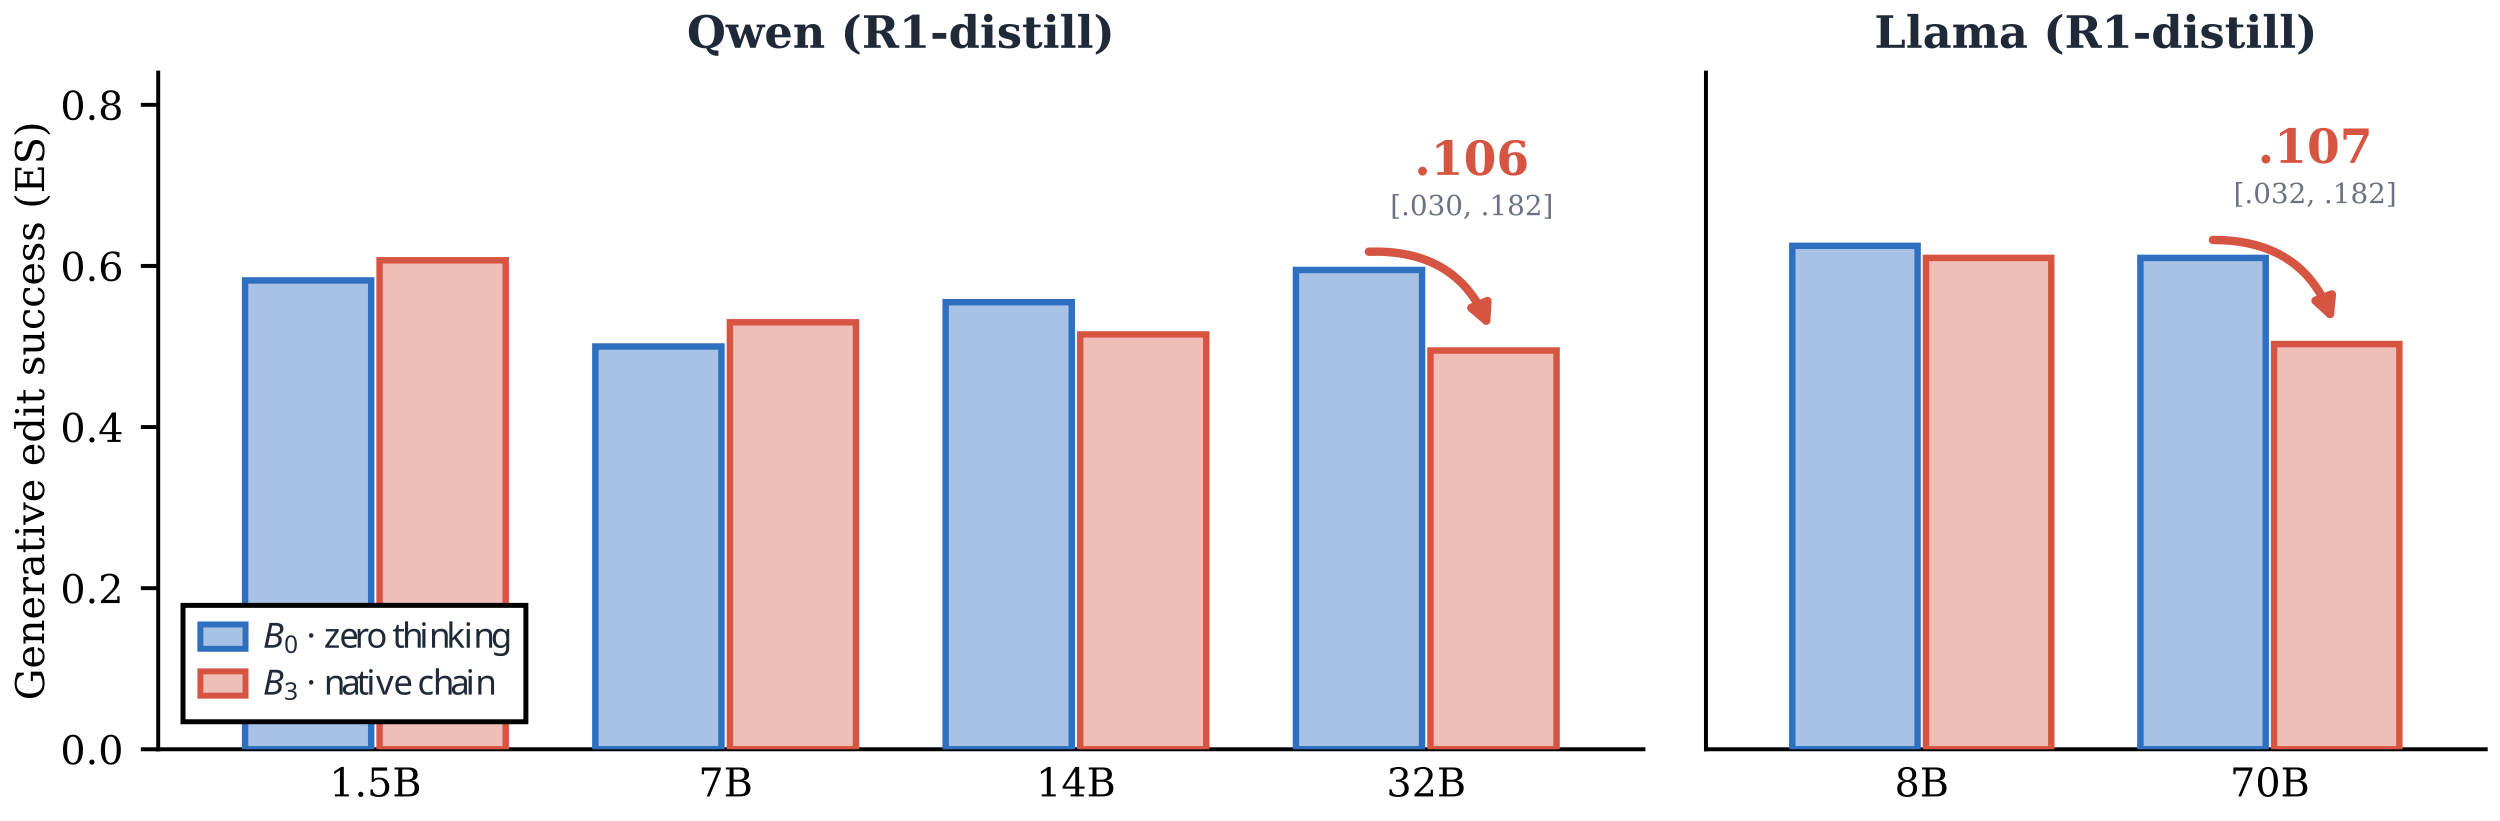
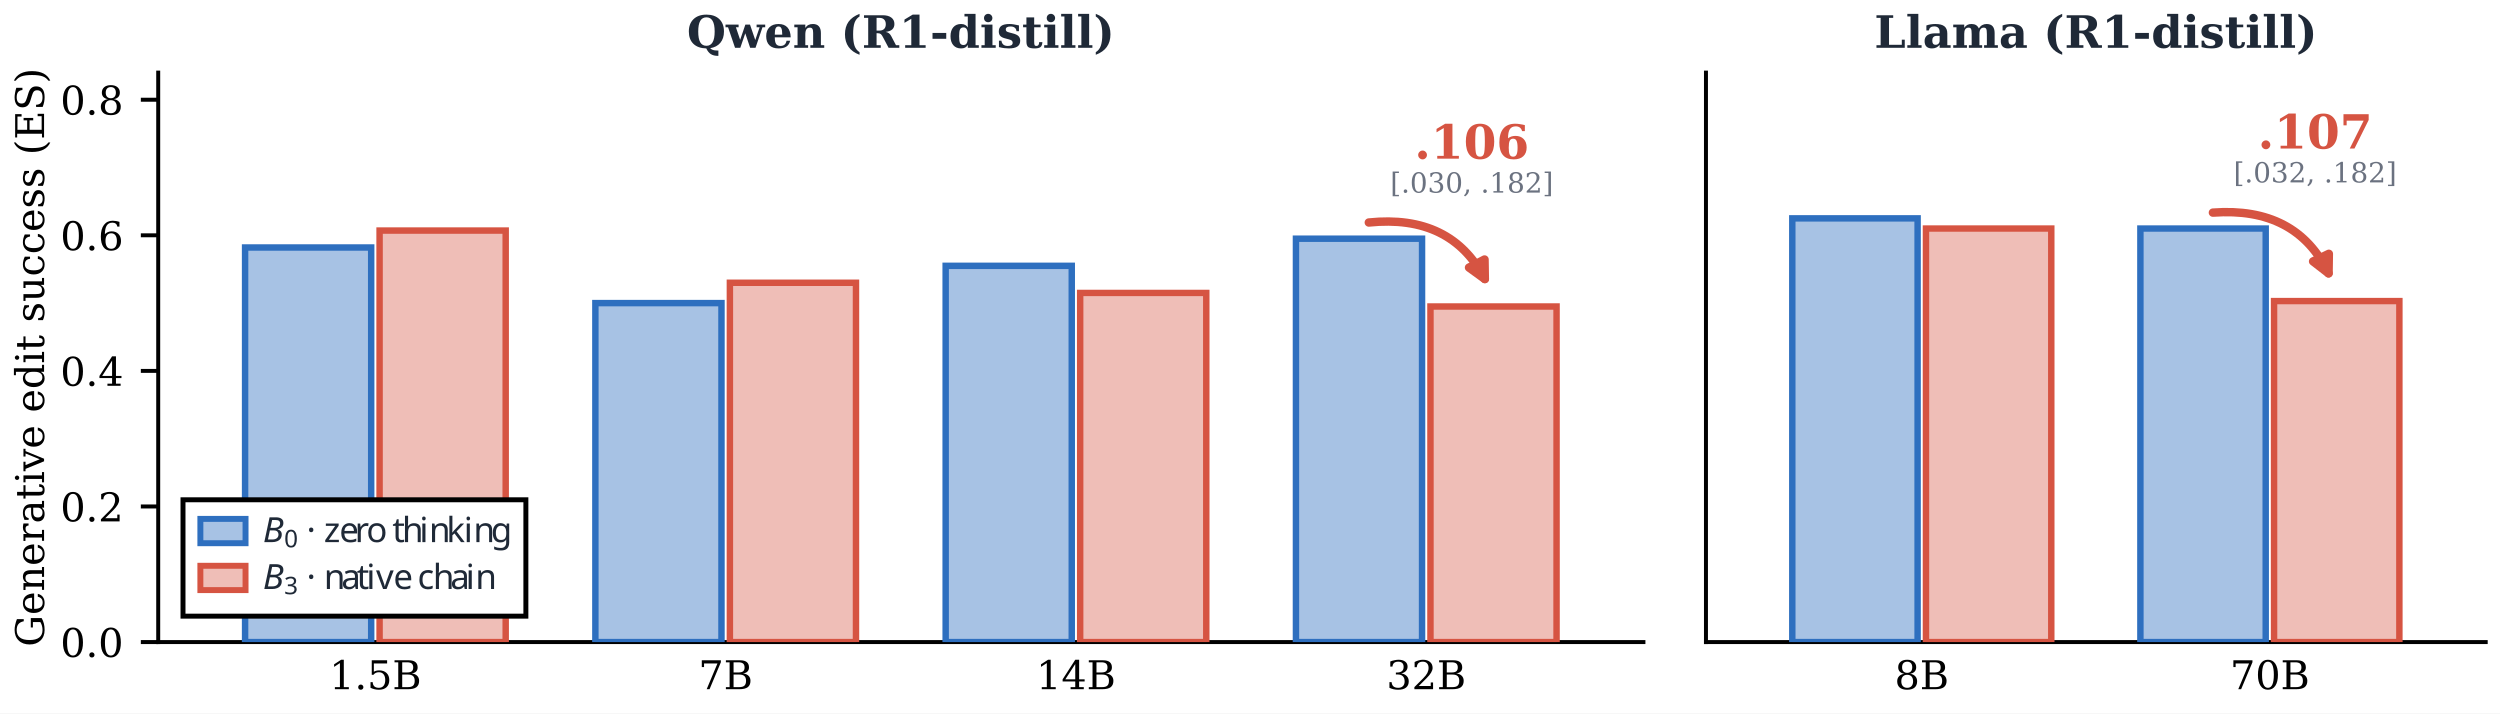
- <svg xmlns="http://www.w3.org/2000/svg" xmlns:xlink="http://www.w3.org/1999/xlink" width="503.76pt" height="165.36pt" viewBox="0 0 503.76 165.36" version="1.1">
+ <svg xmlns="http://www.w3.org/2000/svg" xmlns:xlink="http://www.w3.org/1999/xlink" width="503.76pt" height="143.76pt" viewBox="0 0 503.76 143.76" version="1.1">
  <defs>
    <style type="text/css">*{stroke-linejoin: round; stroke-linecap: butt}</style>
  </defs>
  <g id="figure_1">
    <g id="patch_1">
-       <path d="M 0 165.36 L 503.76 165.36 L 503.76 0 L 0 0 z " style="fill: #ffffff" />
+       <path d="M 0 143.76 L 503.76 143.76 L 503.76 0 L 0 0 z " style="fill: #ffffff" />
    </g>
    <g id="axes_1">
      <g id="patch_2">
-         <path d="M 31.88 150.98 L 331.158 150.98 L 331.158 14.63 L 31.88 14.63 z " style="fill: #ffffff" />
+         <path d="M 31.88 129.38 L 331.158 129.38 L 331.158 14.63 L 31.88 14.63 z " style="fill: #ffffff" />
      </g>
      <g id="matplotlib.axis_1">
        <g id="xtick_1">
          <g id="line2d_1" />
          <g id="text_1">
-             <text style="font-size: 8px; font-family: 'STIXGeneral', 'DejaVu Serif', serif; text-anchor: middle" x="75.642" y="160.48" transform="rotate(-0 75.6424 160.4795)">1.5B</text>
+             <text style="font-size: 8px; font-family: 'STIXGeneral', 'DejaVu Serif', serif; text-anchor: middle" x="75.642" y="138.88" transform="rotate(-0 75.6424 138.8795)">1.5B</text>
          </g>
        </g>
        <g id="xtick_2">
          <g id="line2d_2" />
          <g id="text_2">
-             <text style="font-size: 8px; font-family: 'STIXGeneral', 'DejaVu Serif', serif; text-anchor: middle" x="146.227" y="160.48" transform="rotate(-0 146.2269 160.4795)">7B</text>
+             <text style="font-size: 8px; font-family: 'STIXGeneral', 'DejaVu Serif', serif; text-anchor: middle" x="146.227" y="138.88" transform="rotate(-0 146.2269 138.8795)">7B</text>
          </g>
        </g>
        <g id="xtick_3">
          <g id="line2d_3" />
          <g id="text_3">
-             <text style="font-size: 8px; font-family: 'STIXGeneral', 'DejaVu Serif', serif; text-anchor: middle" x="216.811" y="160.48" transform="rotate(-0 216.8114 160.4795)">14B</text>
+             <text style="font-size: 8px; font-family: 'STIXGeneral', 'DejaVu Serif', serif; text-anchor: middle" x="216.811" y="138.88" transform="rotate(-0 216.8114 138.8795)">14B</text>
          </g>
        </g>
        <g id="xtick_4">
          <g id="line2d_4" />
          <g id="text_4">
-             <text style="font-size: 8px; font-family: 'STIXGeneral', 'DejaVu Serif', serif; text-anchor: middle" x="287.396" y="160.48" transform="rotate(-0 287.396 160.4795)">32B</text>
+             <text style="font-size: 8px; font-family: 'STIXGeneral', 'DejaVu Serif', serif; text-anchor: middle" x="287.396" y="138.88" transform="rotate(-0 287.396 138.8795)">32B</text>
          </g>
        </g>
      </g>
      <g id="matplotlib.axis_2">
        <g id="ytick_1">
          <g id="line2d_5">
            <defs>
              <path id="mbc49f7c430" d="M 0 0 L -3.5 0 " style="stroke: #000000; stroke-width: 0.8" />
            </defs>
            <g>
-               <use xlink:href="#mbc49f7c430" x="31.88" y="150.98" style="stroke: #000000; stroke-width: 0.8" />
+               <use xlink:href="#mbc49f7c430" x="31.88" y="129.38" style="stroke: #000000; stroke-width: 0.8" />
            </g>
          </g>
          <g id="text_5">
-             <text style="font-size: 8px; font-family: 'STIXGeneral', 'DejaVu Serif', serif; text-anchor: end" x="24.88" y="153.98" transform="rotate(-0 24.88 153.9795)">0.0</text>
+             <text style="font-size: 8px; font-family: 'STIXGeneral', 'DejaVu Serif', serif; text-anchor: end" x="24.88" y="132.38" transform="rotate(-0 24.88 132.3795)">0.0</text>
          </g>
        </g>
        <g id="ytick_2">
          <g id="line2d_6">
            <g>
-               <use xlink:href="#mbc49f7c430" x="31.88" y="118.515" style="stroke: #000000; stroke-width: 0.8" />
+               <use xlink:href="#mbc49f7c430" x="31.88" y="102.058" style="stroke: #000000; stroke-width: 0.8" />
            </g>
          </g>
          <g id="text_6">
-             <text style="font-size: 8px; font-family: 'STIXGeneral', 'DejaVu Serif', serif; text-anchor: end" x="24.88" y="121.515" transform="rotate(-0 24.88 121.5153)">0.2</text>
+             <text style="font-size: 8px; font-family: 'STIXGeneral', 'DejaVu Serif', serif; text-anchor: end" x="24.88" y="105.058" transform="rotate(-0 24.88 105.0582)">0.2</text>
          </g>
        </g>
        <g id="ytick_3">
          <g id="line2d_7">
            <g>
-               <use xlink:href="#mbc49f7c430" x="31.88" y="86.051" style="stroke: #000000; stroke-width: 0.8" />
+               <use xlink:href="#mbc49f7c430" x="31.88" y="74.737" style="stroke: #000000; stroke-width: 0.8" />
            </g>
          </g>
          <g id="text_7">
-             <text style="font-size: 8px; font-family: 'STIXGeneral', 'DejaVu Serif', serif; text-anchor: end" x="24.88" y="89.051" transform="rotate(-0 24.88 89.05118)">0.4</text>
+             <text style="font-size: 8px; font-family: 'STIXGeneral', 'DejaVu Serif', serif; text-anchor: end" x="24.88" y="77.737" transform="rotate(-0 24.88 77.73689)">0.4</text>
          </g>
        </g>
        <g id="ytick_4">
          <g id="line2d_8">
            <g>
-               <use xlink:href="#mbc49f7c430" x="31.88" y="53.587" style="stroke: #000000; stroke-width: 0.8" />
+               <use xlink:href="#mbc49f7c430" x="31.88" y="47.416" style="stroke: #000000; stroke-width: 0.8" />
            </g>
          </g>
          <g id="text_8">
-             <text style="font-size: 8px; font-family: 'STIXGeneral', 'DejaVu Serif', serif; text-anchor: end" x="24.88" y="56.587" transform="rotate(-0 24.88 56.58701)">0.6</text>
+             <text style="font-size: 8px; font-family: 'STIXGeneral', 'DejaVu Serif', serif; text-anchor: end" x="24.88" y="50.416" transform="rotate(-0 24.88 50.41558)">0.6</text>
          </g>
        </g>
        <g id="ytick_5">
          <g id="line2d_9">
            <g>
-               <use xlink:href="#mbc49f7c430" x="31.88" y="21.123" style="stroke: #000000; stroke-width: 0.8" />
+               <use xlink:href="#mbc49f7c430" x="31.88" y="20.094" style="stroke: #000000; stroke-width: 0.8" />
            </g>
          </g>
          <g id="text_9">
-             <text style="font-size: 8px; font-family: 'STIXGeneral', 'DejaVu Serif', serif; text-anchor: end" x="24.88" y="24.123" transform="rotate(-0 24.88 24.12283)">0.8</text>
+             <text style="font-size: 8px; font-family: 'STIXGeneral', 'DejaVu Serif', serif; text-anchor: end" x="24.88" y="23.094" transform="rotate(-0 24.88 23.09426)">0.8</text>
          </g>
        </g>
        <g id="text_10">
-           <text style="font-size: 8px; font-family: 'STIXGeneral', 'DejaVu Serif', serif; text-anchor: middle" x="8.88" y="82.805" transform="rotate(-90 8.88 82.80476)">Generative edit success (ES)</text>
+           <text style="font-size: 8px; font-family: 'STIXGeneral', 'DejaVu Serif', serif; text-anchor: middle" x="8.88" y="72.005" transform="rotate(-90 8.88 72.00476)">Generative edit success (ES)</text>
        </g>
      </g>
      <g id="patch_3">
-         <path d="M 31.88 150.98 L 31.88 14.63 " style="fill: none; stroke: #000000; stroke-width: 0.8; stroke-linejoin: miter; stroke-linecap: square" />
+         <path d="M 31.88 129.38 L 31.88 14.63 " style="fill: none; stroke: #000000; stroke-width: 0.8; stroke-linejoin: miter; stroke-linecap: square" />
      </g>
      <g id="patch_4">
-         <path d="M 31.88 150.98 L 331.158 150.98 " style="fill: none; stroke: #000000; stroke-width: 0.8; stroke-linejoin: miter; stroke-linecap: square" />
+         <path d="M 31.88 129.38 L 331.158 129.38 " style="fill: none; stroke: #000000; stroke-width: 0.8; stroke-linejoin: miter; stroke-linecap: square" />
      </g>
      <g id="patch_5">
-         <path d="M 49.385 150.98 L 74.795 150.98 L 74.795 56.509 L 49.385 56.509 z " clip-path="url(#pfe72784571)" style="fill: #2e6fbf; fill-opacity: 0.42; stroke: #2e6fbf; stroke-width: 1.3; stroke-linejoin: miter" />
+         <path d="M 49.385 129.38 L 74.795 129.38 L 74.795 49.874 L 49.385 49.874 z " clip-path="url(#p8e477f2287)" style="fill: #2e6fbf; fill-opacity: 0.42; stroke: #2e6fbf; stroke-width: 1.3; stroke-linejoin: miter" />
      </g>
      <g id="patch_6">
-         <path d="M 76.489 150.98 L 101.9 150.98 L 101.9 52.451 L 76.489 52.451 z " clip-path="url(#pfe72784571)" style="fill: #d65442; fill-opacity: 0.38; stroke: #d65442; stroke-width: 1.3; stroke-linejoin: miter" />
+         <path d="M 76.489 129.38 L 101.9 129.38 L 101.9 46.459 L 76.489 46.459 z " clip-path="url(#p8e477f2287)" style="fill: #d65442; fill-opacity: 0.38; stroke: #d65442; stroke-width: 1.3; stroke-linejoin: miter" />
      </g>
      <g id="patch_7">
-         <path d="M 119.969 150.98 L 145.38 150.98 L 145.38 69.819 L 119.969 69.819 z " clip-path="url(#pfe72784571)" style="fill: #2e6fbf; fill-opacity: 0.42; stroke: #2e6fbf; stroke-width: 1.3; stroke-linejoin: miter" />
+         <path d="M 119.969 129.38 L 145.38 129.38 L 145.38 61.076 L 119.969 61.076 z " clip-path="url(#p8e477f2287)" style="fill: #2e6fbf; fill-opacity: 0.42; stroke: #2e6fbf; stroke-width: 1.3; stroke-linejoin: miter" />
      </g>
      <g id="patch_8">
-         <path d="M 147.074 150.98 L 172.484 150.98 L 172.484 64.949 L 147.074 64.949 z " clip-path="url(#pfe72784571)" style="fill: #d65442; fill-opacity: 0.38; stroke: #d65442; stroke-width: 1.3; stroke-linejoin: miter" />
+         <path d="M 147.074 129.38 L 172.484 129.38 L 172.484 56.978 L 147.074 56.978 z " clip-path="url(#p8e477f2287)" style="fill: #d65442; fill-opacity: 0.38; stroke: #d65442; stroke-width: 1.3; stroke-linejoin: miter" />
      </g>
      <g id="patch_9">
-         <path d="M 190.554 150.98 L 215.964 150.98 L 215.964 60.891 L 190.554 60.891 z " clip-path="url(#pfe72784571)" style="fill: #2e6fbf; fill-opacity: 0.42; stroke: #2e6fbf; stroke-width: 1.3; stroke-linejoin: miter" />
+         <path d="M 190.554 129.38 L 215.964 129.38 L 215.964 53.563 L 190.554 53.563 z " clip-path="url(#p8e477f2287)" style="fill: #2e6fbf; fill-opacity: 0.42; stroke: #2e6fbf; stroke-width: 1.3; stroke-linejoin: miter" />
      </g>
      <g id="patch_10">
-         <path d="M 217.658 150.98 L 243.069 150.98 L 243.069 67.384 L 217.658 67.384 z " clip-path="url(#pfe72784571)" style="fill: #d65442; fill-opacity: 0.38; stroke: #d65442; stroke-width: 1.3; stroke-linejoin: miter" />
+         <path d="M 217.658 129.38 L 243.069 129.38 L 243.069 59.027 L 217.658 59.027 z " clip-path="url(#p8e477f2287)" style="fill: #d65442; fill-opacity: 0.38; stroke: #d65442; stroke-width: 1.3; stroke-linejoin: miter" />
      </g>
      <g id="patch_11">
-         <path d="M 261.139 150.98 L 286.549 150.98 L 286.549 54.399 L 261.139 54.399 z " clip-path="url(#pfe72784571)" style="fill: #2e6fbf; fill-opacity: 0.42; stroke: #2e6fbf; stroke-width: 1.3; stroke-linejoin: miter" />
+         <path d="M 261.139 129.38 L 286.549 129.38 L 286.549 48.099 L 261.139 48.099 z " clip-path="url(#p8e477f2287)" style="fill: #2e6fbf; fill-opacity: 0.42; stroke: #2e6fbf; stroke-width: 1.3; stroke-linejoin: miter" />
      </g>
      <g id="patch_12">
-         <path d="M 288.243 150.98 L 313.653 150.98 L 313.653 70.631 L 288.243 70.631 z " clip-path="url(#pfe72784571)" style="fill: #d65442; fill-opacity: 0.38; stroke: #d65442; stroke-width: 1.3; stroke-linejoin: miter" />
+         <path d="M 288.243 129.38 L 313.653 129.38 L 313.653 61.759 L 288.243 61.759 z " clip-path="url(#p8e477f2287)" style="fill: #d65442; fill-opacity: 0.38; stroke: #d65442; stroke-width: 1.3; stroke-linejoin: miter" />
      </g>
      <g id="text_11">
-         <text style="font-weight: 700; font-size: 9.5px; font-family: 'STIXGeneral', 'DejaVu Serif', serif; text-anchor: middle; fill: #d65442" x="296.572" y="35.245" transform="rotate(-0 296.572 35.24475)">.106</text>
+         <text style="font-weight: 700; font-size: 9.5px; font-family: 'STIXGeneral', 'DejaVu Serif', serif; text-anchor: middle; fill: #d65442" x="296.572" y="31.979" transform="rotate(-0 296.572 31.97903)">.106</text>
      </g>
      <g id="text_12">
-         <text style="font-size: 5.6px; font-family: 'STIXGeneral', 'DejaVu Serif', serif; text-anchor: middle; fill: #6b7280" x="296.572" y="43.361" transform="rotate(-0 296.572 43.36079)">[.030, .182]</text>
+         <text style="font-size: 5.6px; font-family: 'STIXGeneral', 'DejaVu Serif', serif; text-anchor: middle; fill: #6b7280" x="296.572" y="38.809" transform="rotate(-0 296.572 38.80936)">[.030, .182]</text>
      </g>
      <g id="text_13">
        <text style="font-weight: 700; font-size: 9px; font-family: 'STIXGeneral', 'DejaVu Serif', serif; text-anchor: middle; fill: #1f2937" x="181.519" y="9.63" transform="rotate(-0 181.5192 9.63)">Qwen (R1-distill)</text>
      </g>
      <g id="legend_1">
        <g id="patch_13">
-           <path d="M 36.876 145.434 L 105.966 145.434 L 105.966 121.984 L 36.876 121.984 z " style="fill: #ffffff; stroke: #000000; stroke-linejoin: miter" />
+           <path d="M 36.876 124.158 L 105.966 124.158 L 105.966 100.708 L 36.876 100.708 z " style="fill: #ffffff; stroke: #000000; stroke-linejoin: miter" />
        </g>
        <g id="patch_14">
-           <path d="M 40.376 130.734 L 49.476 130.734 L 49.476 125.834 L 40.376 125.834 z " style="fill: #2e6fbf; fill-opacity: 0.42; stroke: #2e6fbf; stroke-width: 1.2; stroke-linejoin: miter" />
+           <path d="M 40.376 109.458 L 49.476 109.458 L 49.476 104.558 L 40.376 104.558 z " style="fill: #2e6fbf; fill-opacity: 0.42; stroke: #2e6fbf; stroke-width: 1.2; stroke-linejoin: miter" />
        </g>
        <g id="text_14">
-           <g style="fill: #1f2937" transform="translate(52.97639 130.7343)">
+           <g style="fill: #1f2937" transform="translate(52.97639 109.4583)">
            <text>
              <tspan x="0" y="-0.219" style="font-style: italic; font-size: 7px; font-family: 'STIXGeneral'; fill: #1f2937">B</tspan>
              <tspan x="4.277" y="0.831" style="font-size: 4.9px; font-family: 'STIXGeneral'; fill: #1f2937">0</tspan>
              <tspan x="7.042" y="-0.219" style="font-size: 7px; font-family: 'STIXGeneral'; fill: #1f2937"> </tspan>
              <tspan x="8.792" y="-0.219" style="font-size: 7px; font-family: 'STIXGeneral'; fill: #1f2937">·</tspan>
              <tspan x="10.542" y="-0.219" style="font-size: 7px; font-family: 'STIXGeneral'; fill: #1f2937"> </tspan>
              <tspan x="12.292" y="-0.219" style="font-size: 7px; font-family: 'STIXGeneral'; fill: #1f2937">z</tspan>
              <tspan x="15.4" y="-0.219" style="font-size: 7px; font-family: 'STIXGeneral'; fill: #1f2937">e</tspan>
              <tspan x="18.508" y="-0.219" style="font-size: 7px; font-family: 'STIXGeneral'; fill: #1f2937">r</tspan>
              <tspan x="20.839" y="-0.219" style="font-size: 7px; font-family: 'STIXGeneral'; fill: #1f2937">o</tspan>
              <tspan x="24.339" y="-0.219" style="font-size: 7px; font-family: 'STIXGeneral'; fill: #1f2937"> </tspan>
              <tspan x="26.089" y="-0.219" style="font-size: 7px; font-family: 'STIXGeneral'; fill: #1f2937">t</tspan>
              <tspan x="28.035" y="-0.219" style="font-size: 7px; font-family: 'STIXGeneral'; fill: #1f2937">h</tspan>
              <tspan x="31.535" y="-0.219" style="font-size: 7px; font-family: 'STIXGeneral'; fill: #1f2937">i</tspan>
              <tspan x="33.481" y="-0.219" style="font-size: 7px; font-family: 'STIXGeneral'; fill: #1f2937">n</tspan>
              <tspan x="36.981" y="-0.219" style="font-size: 7px; font-family: 'STIXGeneral'; fill: #1f2937">k</tspan>
              <tspan x="40.481" y="-0.219" style="font-size: 7px; font-family: 'STIXGeneral'; fill: #1f2937">i</tspan>
              <tspan x="42.427" y="-0.219" style="font-size: 7px; font-family: 'STIXGeneral'; fill: #1f2937">n</tspan>
              <tspan x="45.927" y="-0.219" style="font-size: 7px; font-family: 'STIXGeneral'; fill: #1f2937">g</tspan>
            </text>
          </g>
        </g>
        <g id="patch_15">
-           <path d="M 40.376 140.184 L 49.476 140.184 L 49.476 135.284 L 40.376 135.284 z " style="fill: #d65442; fill-opacity: 0.38; stroke: #d65442; stroke-width: 1.2; stroke-linejoin: miter" />
+           <path d="M 40.376 118.908 L 49.476 118.908 L 49.476 114.008 L 40.376 114.008 z " style="fill: #d65442; fill-opacity: 0.38; stroke: #d65442; stroke-width: 1.2; stroke-linejoin: miter" />
        </g>
        <g id="text_15">
-           <g style="fill: #1f2937" transform="translate(52.97639 140.1843)">
+           <g style="fill: #1f2937" transform="translate(52.97639 118.9083)">
            <text>
              <tspan x="0" y="-0.219" style="font-style: italic; font-size: 7px; font-family: 'STIXGeneral'; fill: #1f2937">B</tspan>
              <tspan x="4.277" y="0.831" style="font-size: 4.9px; font-family: 'STIXGeneral'; fill: #1f2937">3</tspan>
              <tspan x="7.042" y="-0.219" style="font-size: 7px; font-family: 'STIXGeneral'; fill: #1f2937"> </tspan>
              <tspan x="8.792" y="-0.219" style="font-size: 7px; font-family: 'STIXGeneral'; fill: #1f2937">·</tspan>
              <tspan x="10.542" y="-0.219" style="font-size: 7px; font-family: 'STIXGeneral'; fill: #1f2937"> </tspan>
              <tspan x="12.292" y="-0.219" style="font-size: 7px; font-family: 'STIXGeneral'; fill: #1f2937">n</tspan>
              <tspan x="15.792" y="-0.219" style="font-size: 7px; font-family: 'STIXGeneral'; fill: #1f2937">a</tspan>
              <tspan x="18.9" y="-0.219" style="font-size: 7px; font-family: 'STIXGeneral'; fill: #1f2937">t</tspan>
              <tspan x="20.846" y="-0.219" style="font-size: 7px; font-family: 'STIXGeneral'; fill: #1f2937">i</tspan>
              <tspan x="22.792" y="-0.219" style="font-size: 7px; font-family: 'STIXGeneral'; fill: #1f2937">v</tspan>
              <tspan x="26.292" y="-0.219" style="font-size: 7px; font-family: 'STIXGeneral'; fill: #1f2937">e</tspan>
              <tspan x="29.4" y="-0.219" style="font-size: 7px; font-family: 'STIXGeneral'; fill: #1f2937"> </tspan>
              <tspan x="31.15" y="-0.219" style="font-size: 7px; font-family: 'STIXGeneral'; fill: #1f2937">c</tspan>
              <tspan x="34.258" y="-0.219" style="font-size: 7px; font-family: 'STIXGeneral'; fill: #1f2937">h</tspan>
              <tspan x="37.758" y="-0.219" style="font-size: 7px; font-family: 'STIXGeneral'; fill: #1f2937">a</tspan>
              <tspan x="40.866" y="-0.219" style="font-size: 7px; font-family: 'STIXGeneral'; fill: #1f2937">i</tspan>
              <tspan x="42.812" y="-0.219" style="font-size: 7px; font-family: 'STIXGeneral'; fill: #1f2937">n</tspan>
            </text>
          </g>
        </g>
      </g>
      <g id="patch_16">
-         <path d="M 275.842 50.717 Q 293.364 50.198 299.471 64.584 " style="fill: none; stroke: #d65442; stroke-width: 1.7; stroke-linecap: round" />
-         <path d="M 299.715 60.656 L 299.471 64.584 L 296.475 62.032 z " style="fill: #d65442; stroke: #d65442; stroke-width: 1.7; stroke-linecap: round" />
+         <path d="M 275.823 44.836 Q 292.397 43.129 299.2 56.227 " style="fill: none; stroke: #d65442; stroke-width: 1.7; stroke-linecap: round" />
+         <path d="M 299.139 52.292 L 299.2 56.227 L 296.015 53.915 z " style="fill: #d65442; stroke: #d65442; stroke-width: 1.7; stroke-linecap: round" />
      </g>
    </g>
    <g id="axes_2">
      <g id="patch_17">
-         <path d="M 343.758 150.98 L 500.88 150.98 L 500.88 14.63 L 343.758 14.63 z " style="fill: #ffffff" />
+         <path d="M 343.758 129.38 L 500.88 129.38 L 500.88 14.63 L 343.758 14.63 z " style="fill: #ffffff" />
      </g>
      <g id="matplotlib.axis_3">
        <g id="xtick_5">
          <g id="line2d_10" />
          <g id="text_16">
-             <text style="font-size: 8px; font-family: 'STIXGeneral', 'DejaVu Serif', serif; text-anchor: middle" x="387.247" y="160.48" transform="rotate(-0 387.2473 160.4795)">8B</text>
+             <text style="font-size: 8px; font-family: 'STIXGeneral', 'DejaVu Serif', serif; text-anchor: middle" x="387.247" y="138.88" transform="rotate(-0 387.2473 138.8795)">8B</text>
          </g>
        </g>
        <g id="xtick_6">
          <g id="line2d_11" />
          <g id="text_17">
-             <text style="font-size: 8px; font-family: 'STIXGeneral', 'DejaVu Serif', serif; text-anchor: middle" x="457.391" y="160.48" transform="rotate(-0 457.3906 160.4795)">70B</text>
+             <text style="font-size: 8px; font-family: 'STIXGeneral', 'DejaVu Serif', serif; text-anchor: middle" x="457.391" y="138.88" transform="rotate(-0 457.3906 138.8795)">70B</text>
          </g>
        </g>
      </g>
      <g id="matplotlib.axis_4">
        <g id="ytick_6">
          <g id="line2d_12" />
        </g>
        <g id="ytick_7">
          <g id="line2d_13" />
        </g>
        <g id="ytick_8">
          <g id="line2d_14" />
        </g>
        <g id="ytick_9">
          <g id="line2d_15" />
        </g>
        <g id="ytick_10">
          <g id="line2d_16" />
        </g>
      </g>
      <g id="patch_18">
-         <path d="M 343.758 150.98 L 343.758 14.63 " style="fill: none; stroke: #000000; stroke-width: 0.8; stroke-linejoin: miter; stroke-linecap: square" />
+         <path d="M 343.758 129.38 L 343.758 14.63 " style="fill: none; stroke: #000000; stroke-width: 0.8; stroke-linejoin: miter; stroke-linecap: square" />
      </g>
      <g id="patch_19">
-         <path d="M 343.758 150.98 L 500.88 150.98 " style="fill: none; stroke: #000000; stroke-width: 0.8; stroke-linejoin: miter; stroke-linecap: square" />
+         <path d="M 343.758 129.38 L 500.88 129.38 " style="fill: none; stroke: #000000; stroke-width: 0.8; stroke-linejoin: miter; stroke-linecap: square" />
      </g>
      <g id="patch_20">
-         <path d="M 361.154 150.98 L 386.406 150.98 L 386.406 49.529 L 361.154 49.529 z " clip-path="url(#pf59ac84b02)" style="fill: #2e6fbf; fill-opacity: 0.42; stroke: #2e6fbf; stroke-width: 1.3; stroke-linejoin: miter" />
+         <path d="M 361.154 129.38 L 386.406 129.38 L 386.406 44 L 361.154 44 z " clip-path="url(#p5763590f5e)" style="fill: #2e6fbf; fill-opacity: 0.42; stroke: #2e6fbf; stroke-width: 1.3; stroke-linejoin: miter" />
      </g>
      <g id="patch_21">
-         <path d="M 388.089 150.98 L 413.341 150.98 L 413.341 51.964 L 388.089 51.964 z " clip-path="url(#pf59ac84b02)" style="fill: #d65442; fill-opacity: 0.38; stroke: #d65442; stroke-width: 1.3; stroke-linejoin: miter" />
+         <path d="M 388.089 129.38 L 413.341 129.38 L 413.341 46.05 L 388.089 46.05 z " clip-path="url(#p5763590f5e)" style="fill: #d65442; fill-opacity: 0.38; stroke: #d65442; stroke-width: 1.3; stroke-linejoin: miter" />
      </g>
      <g id="patch_22">
-         <path d="M 431.297 150.98 L 456.549 150.98 L 456.549 51.964 L 431.297 51.964 z " clip-path="url(#pf59ac84b02)" style="fill: #2e6fbf; fill-opacity: 0.42; stroke: #2e6fbf; stroke-width: 1.3; stroke-linejoin: miter" />
+         <path d="M 431.297 129.38 L 456.549 129.38 L 456.549 46.05 L 431.297 46.05 z " clip-path="url(#p5763590f5e)" style="fill: #2e6fbf; fill-opacity: 0.42; stroke: #2e6fbf; stroke-width: 1.3; stroke-linejoin: miter" />
      </g>
      <g id="patch_23">
-         <path d="M 458.232 150.98 L 483.484 150.98 L 483.484 69.332 L 458.232 69.332 z " clip-path="url(#pf59ac84b02)" style="fill: #d65442; fill-opacity: 0.38; stroke: #d65442; stroke-width: 1.3; stroke-linejoin: miter" />
+         <path d="M 458.232 129.38 L 483.484 129.38 L 483.484 60.666 L 458.232 60.666 z " clip-path="url(#p5763590f5e)" style="fill: #d65442; fill-opacity: 0.38; stroke: #d65442; stroke-width: 1.3; stroke-linejoin: miter" />
      </g>
      <g id="text_18">
-         <text style="font-weight: 700; font-size: 9.5px; font-family: 'STIXGeneral', 'DejaVu Serif', serif; text-anchor: middle; fill: #d65442" x="466.509" y="32.81" transform="rotate(-0 466.5093 32.80994)">.107</text>
+         <text style="font-weight: 700; font-size: 9.5px; font-family: 'STIXGeneral', 'DejaVu Serif', serif; text-anchor: middle; fill: #d65442" x="466.509" y="29.93" transform="rotate(-0 466.5093 29.92994)">.107</text>
      </g>
      <g id="text_19">
-         <text style="font-size: 5.6px; font-family: 'STIXGeneral', 'DejaVu Serif', serif; text-anchor: middle; fill: #6b7280" x="466.509" y="40.926" transform="rotate(-0 466.5093 40.92598)">[.032, .182]</text>
+         <text style="font-size: 5.6px; font-family: 'STIXGeneral', 'DejaVu Serif', serif; text-anchor: middle; fill: #6b7280" x="466.509" y="36.76" transform="rotate(-0 466.5093 36.76026)">[.032, .182]</text>
      </g>
      <g id="text_20">
        <text style="font-weight: 700; font-size: 9px; font-family: 'STIXGeneral', 'DejaVu Serif', serif; text-anchor: middle; fill: #1f2937" x="422.319" y="9.63" transform="rotate(-0 422.3189 9.63)">Llama (R1-distill)</text>
      </g>
      <g id="patch_24">
-         <path d="M 445.925 48.346 Q 463.761 48.376 469.501 63.244 " style="fill: none; stroke: #d65442; stroke-width: 1.7; stroke-linecap: round" />
-         <path d="M 469.876 59.326 L 469.501 63.244 L 466.592 60.594 z " style="fill: #d65442; stroke: #d65442; stroke-width: 1.7; stroke-linecap: round" />
+         <path d="M 445.912 42.845 Q 462.723 41.607 469.213 55.08 " style="fill: none; stroke: #d65442; stroke-width: 1.7; stroke-linecap: round" />
+         <path d="M 469.271 51.145 L 469.213 55.08 L 466.1 52.672 z " style="fill: #d65442; stroke: #d65442; stroke-width: 1.7; stroke-linecap: round" />
      </g>
    </g>
  </g>
  <defs>
-     <clipPath id="pfe72784571">
-       <rect x="31.88" y="14.63" width="299.278" height="136.35" />
+     <clipPath id="p8e477f2287">
+       <rect x="31.88" y="14.63" width="299.278" height="114.75" />
    </clipPath>
-     <clipPath id="pf59ac84b02">
-       <rect x="343.758" y="14.63" width="157.121" height="136.35" />
+     <clipPath id="p5763590f5e">
+       <rect x="343.758" y="14.63" width="157.121" height="114.75" />
    </clipPath>
  </defs>
</svg>
